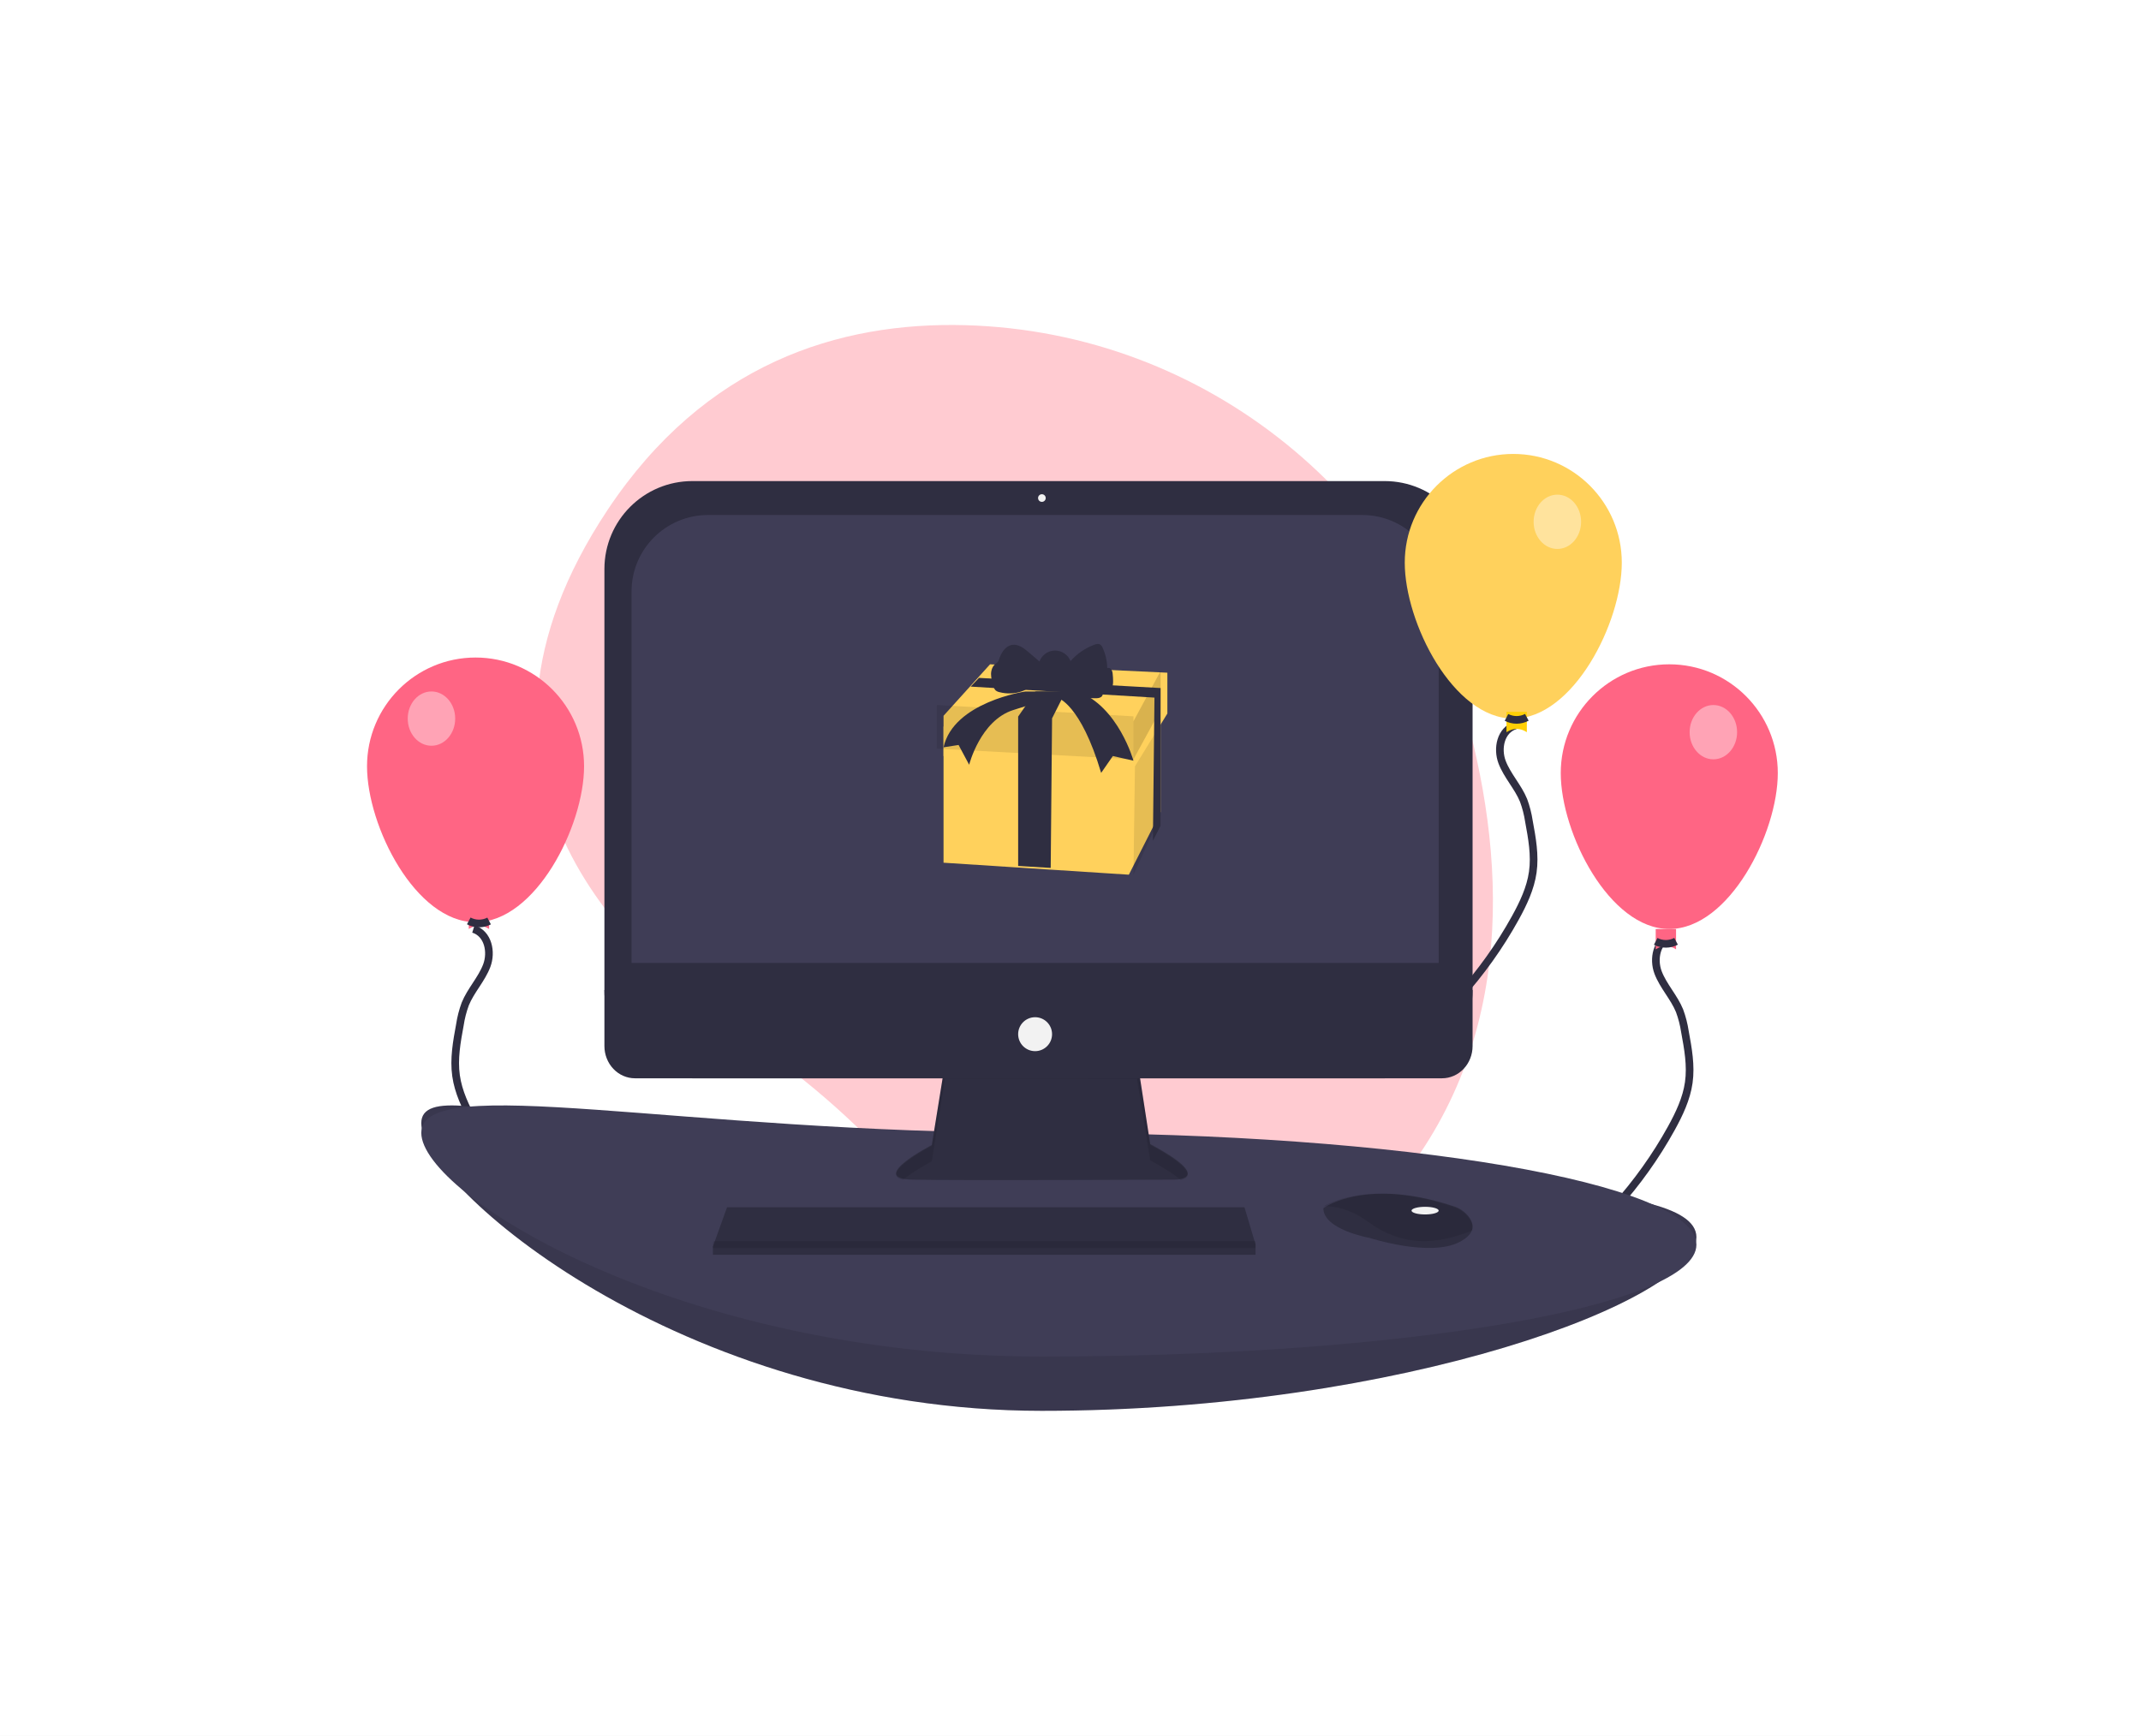
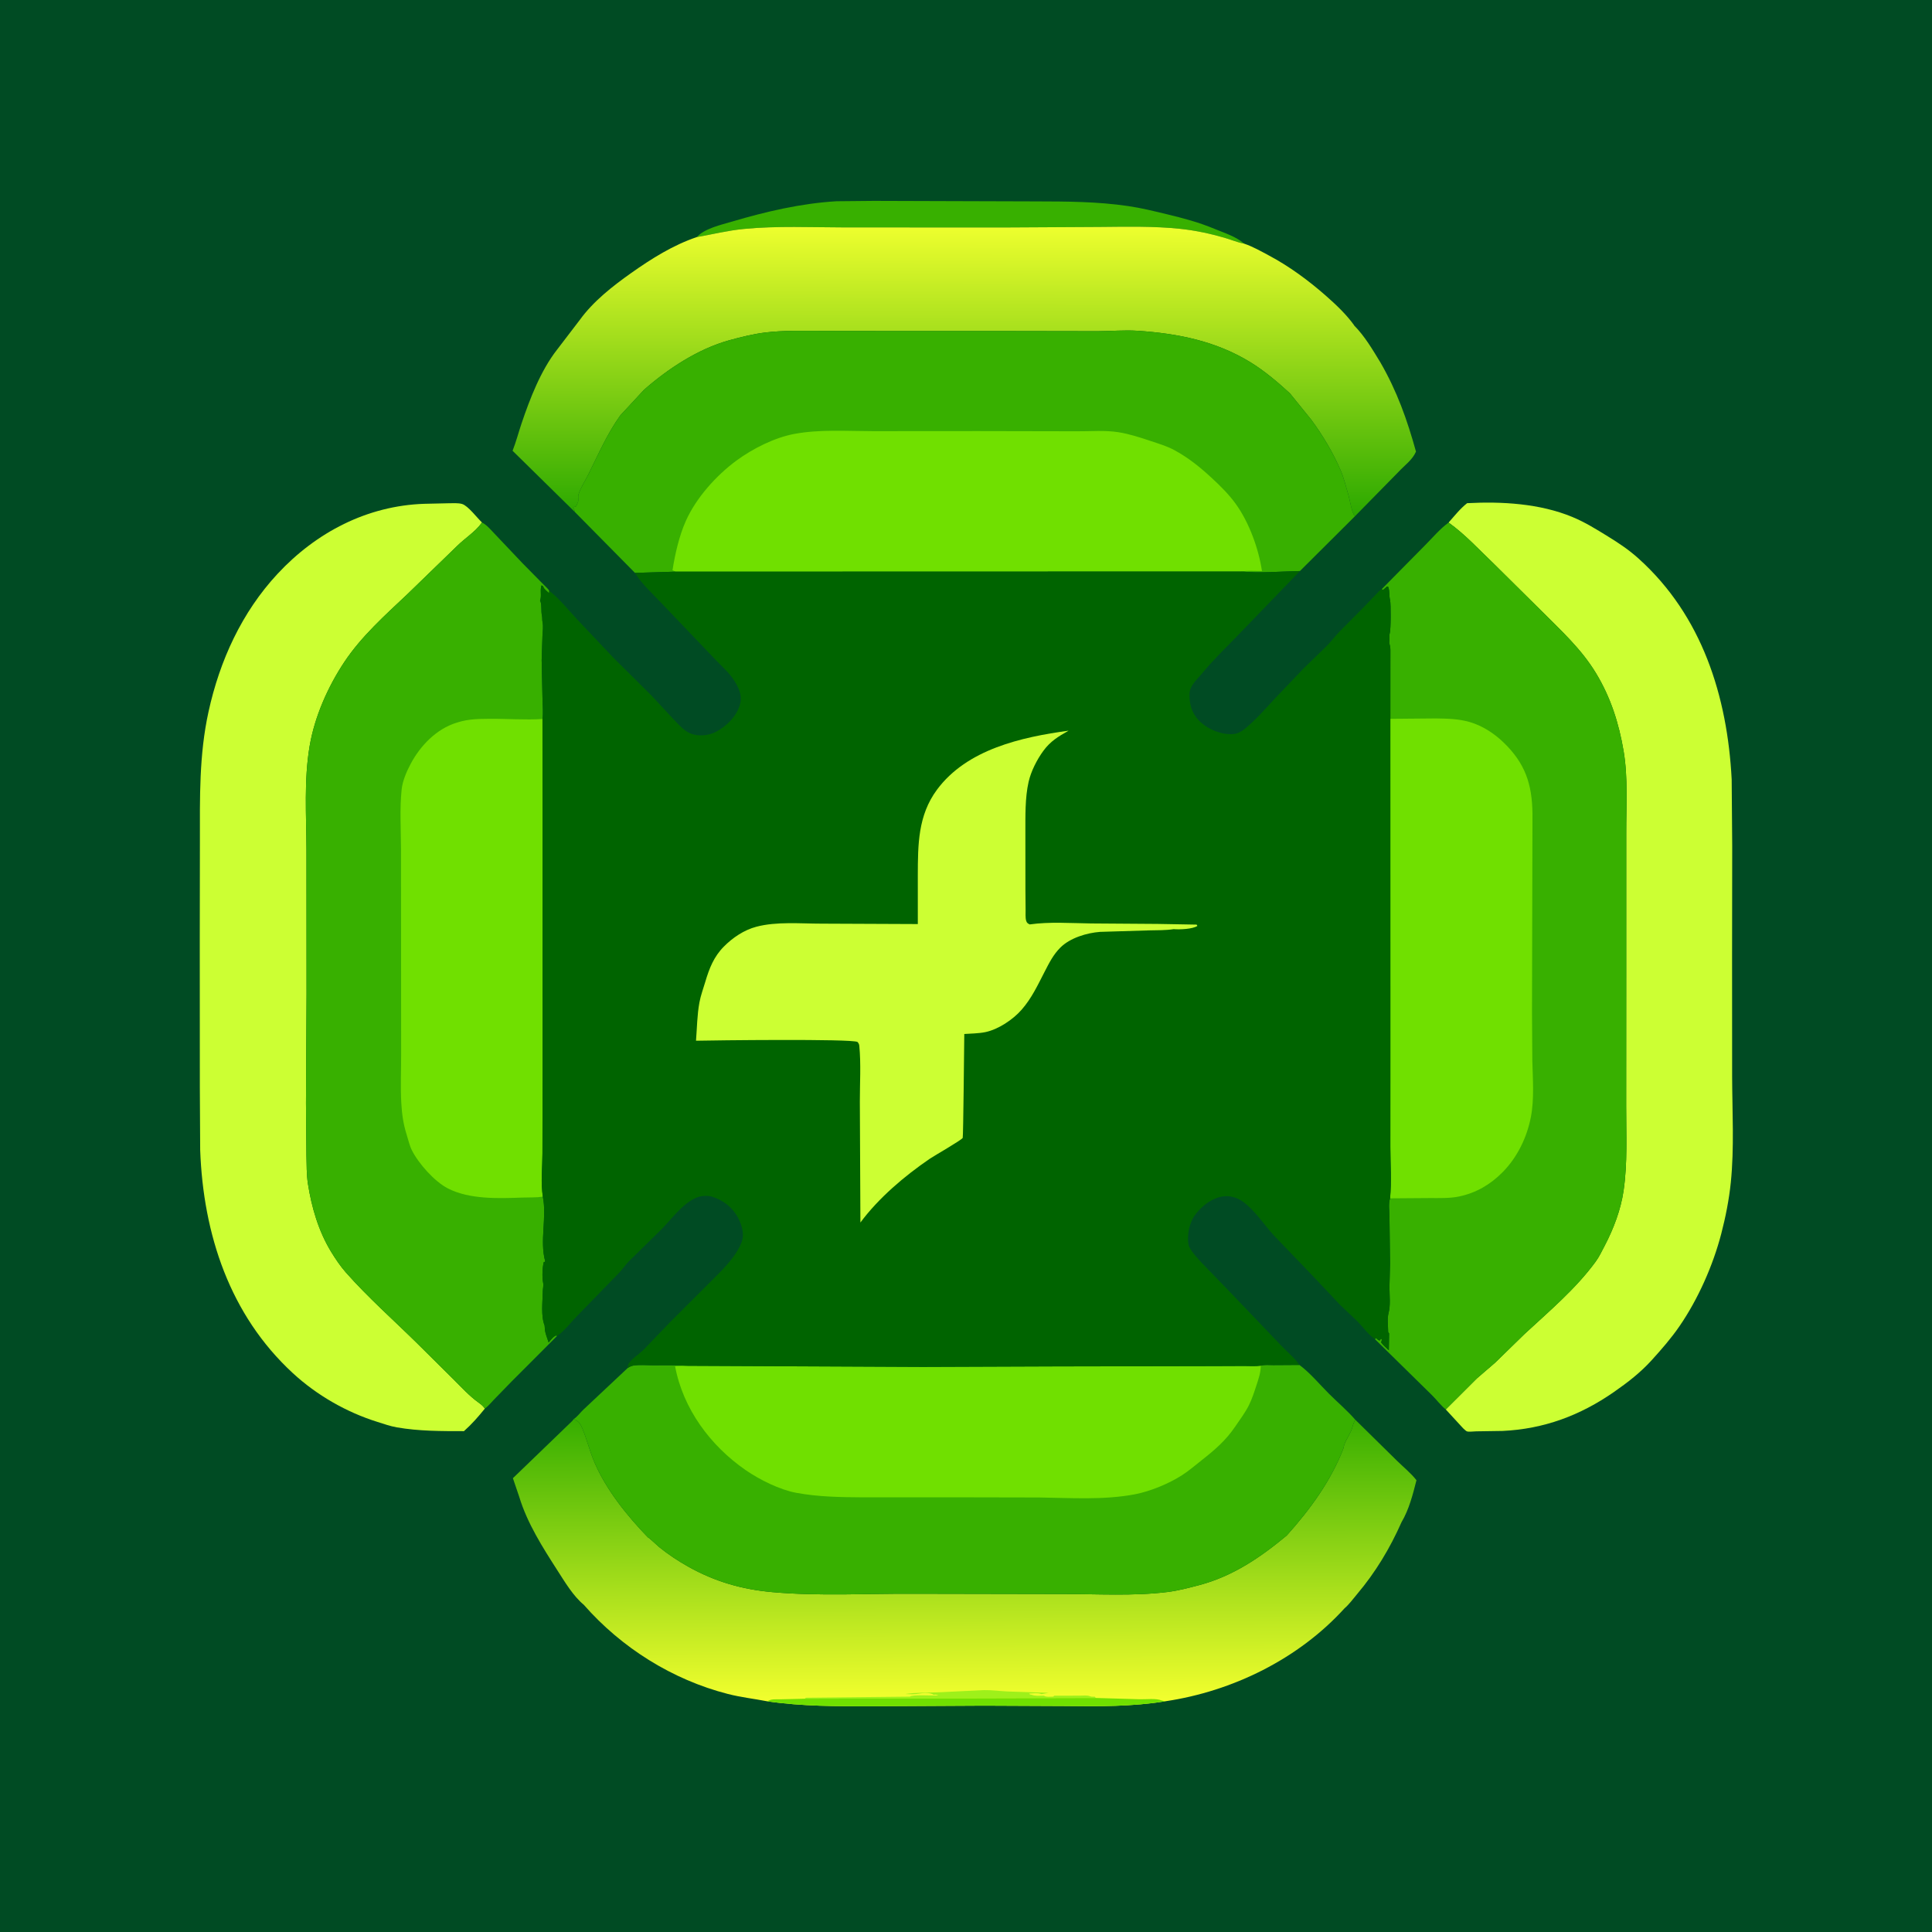
- <svg xmlns="http://www.w3.org/2000/svg" width="560px" height="454px" viewBox="0 0 560 454" version="1.1">
-   <g id="Agency-2" stroke="none" stroke-width="1" fill="none" fill-rule="evenodd">
-     <g id="Agency-1" transform="translate(-172, -1602)">
-       <g id="5" transform="translate(172, 1602)">
-         <rect id="Rectangle-Copy-16" fill="#FFFFFF" x="0" y="0" width="560" height="454" />
-         <g id="undraw_online_wishes_dlmr" transform="translate(96, 85)">
-           <path d="M288.465,106.003 C272.968,45.489 219.422,1.805 156.569,0.053 C123.341,-0.873 88.376,10.071 62.919,48.367 C17.412,116.826 65.716,164.134 99.392,186.613 C115.662,197.496 130.322,210.58 142.947,225.489 C165.694,252.295 209.455,285.606 261.572,233.413 C299.346,195.584 298.787,146.312 288.465,106.003 Z" id="Path" fill="#FFCBD1" fill-rule="nonzero" />
-           <path d="M369,117.194 C369,132.903 356.292,157.975 340.615,157.975 C324.939,157.975 312.231,132.903 312.231,117.194 C312.231,101.485 324.939,88.75 340.615,88.75 C356.292,88.75 369,101.485 369,117.194 Z" id="Path" fill="#FF6584" fill-rule="nonzero" />
-           <path d="M341.184,159.75 C337.28,160.971 336.345,165.805 337.688,169.351 C339.031,172.897 341.875,175.838 343.306,179.356 C343.96,181.129 344.428,182.955 344.707,184.808 C345.524,189.22 346.344,193.71 345.714,198.148 C345.117,202.358 343.238,206.326 341.143,210.121 C337.085,217.467 332.148,224.385 326.423,230.75" id="Path" stroke="#2F2E41" stroke-width="2" />
-           <path d="M342.389,163.3 C340.615,162.161 338.841,162.161 337.067,163.3 L337.067,157.975 L342.389,157.975 L342.389,163.3 Z" id="Path" fill="#FF6584" fill-rule="nonzero" />
-           <path d="M337.067,161.212 C338.742,162.084 340.722,162.076 342.389,161.19" id="Path" stroke="#2F2E41" stroke-width="2" />
-           <ellipse id="Oval" fill="#FFFFFF" fill-rule="nonzero" opacity="0.4" cx="352.147" cy="106.5" rx="6.209" ry="7.1" />
-           <path d="M0,115.419 C0,131.128 12.708,156.2 28.385,156.2 C44.061,156.2 56.769,131.128 56.769,115.419 C56.769,99.71 44.061,86.975 28.385,86.975 C12.708,86.975 0,99.71 0,115.419 Z" id="Path" fill="#FF6584" fill-rule="nonzero" />
-           <path d="M27.816,157.975 C31.72,159.196 32.655,164.03 31.312,167.576 C29.969,171.122 27.125,174.063 25.694,177.581 C25.04,179.354 24.572,181.18 24.293,183.033 C23.476,187.445 22.656,191.935 23.286,196.373 C23.883,200.583 25.762,204.551 27.857,208.346 C31.915,215.692 36.852,222.61 42.577,228.975" id="Path" stroke="#2F2E41" stroke-width="2" />
-           <path d="M26.611,157.975 C28.385,156.836 30.159,156.836 31.933,157.975 L31.933,152.65 L26.611,152.65 L26.611,157.975 Z" id="Path" fill="#FF6584" fill-rule="nonzero" />
-           <path d="M31.933,155.887 C30.258,156.759 28.278,156.751 26.611,155.865" id="Path" stroke="#2F2E41" stroke-width="2" />
-           <ellipse id="Oval" fill="#FFFFFF" fill-rule="nonzero" opacity="0.4" cx="16.853" cy="102.95" rx="6.209" ry="7.1" />
-           <path d="M347.712,238.575 C347.712,254.949 271.041,284 176.464,284 C81.886,284 14.192,225.128 14.192,208.754 C14.192,192.38 81.886,224.705 176.464,224.705 C271.041,224.705 347.712,222.201 347.712,238.575 Z" id="Path" fill="#3F3D56" fill-rule="nonzero" />
-           <path d="M347.712,238.575 C347.712,254.949 271.041,284 176.464,284 C81.886,284 14.192,225.128 14.192,208.754 C14.192,192.38 81.886,224.705 176.464,224.705 C271.041,224.705 347.712,222.201 347.712,238.575 Z" id="Path" fill="#000000" fill-rule="nonzero" opacity="0.1" />
-           <path d="M347.712,240.552 C347.712,256.705 271.041,269.8 176.464,269.8 C81.886,269.8 14.192,227.457 14.192,211.304 C14.192,195.151 81.886,211.304 176.464,211.304 C271.041,211.304 347.712,224.399 347.712,240.552 Z" id="Path" fill="#3F3D56" fill-rule="nonzero" />
-           <path d="M151.197,192.994 L147.727,214.476 C147.727,214.476 130.644,223.276 142.655,223.535 C154.667,223.794 211.253,223.535 211.253,223.535 C211.253,223.535 222.197,223.535 204.847,214.217 L201.377,191.7 L151.197,192.994 Z" id="Path" fill="#2F2E41" fill-rule="nonzero" />
-           <path d="M140.235,223.598 C142.963,221.223 147.723,218.747 147.723,218.747 L151.194,197.064 L201.377,197.11 L204.847,218.486 C208.893,220.679 211.399,222.36 212.866,223.65 C215.094,223.152 217.529,221.303 204.847,214.429 L201.377,191.7 L151.194,193.006 L147.723,214.69 C147.723,214.69 133.368,222.155 140.235,223.598 Z" id="Path" fill="#000000" fill-rule="nonzero" opacity="0.1" />
-           <rect id="Rectangle" fill="#2F2E41" fill-rule="nonzero" x="62.091" y="40.825" width="227.077" height="156.2" rx="23.01" />
-           <path d="M89.188,49.7 L260.298,49.7 C271.344,49.7 280.298,58.654 280.298,69.7 L280.298,166.85 L280.298,166.85 L69.188,166.85 L69.188,69.7 C69.188,58.654 78.142,49.7 89.188,49.7 Z" id="Rectangle" fill="#3F3D56" fill-rule="nonzero" />
-           <ellipse id="Oval" fill="#F2F2F2" fill-rule="nonzero" cx="176.517" cy="45.263" rx="1" ry="1" />
-           <path d="M289.168,173.95 L289.168,188.593 C289.168,190.83 288.327,192.974 286.83,194.556 C285.333,196.137 283.302,197.025 281.184,197.025 L70.075,197.025 C67.958,197.025 65.927,196.137 64.429,194.556 C62.932,192.974 62.091,190.83 62.091,188.593 L62.091,173.95 L289.168,173.95 Z" id="Path" fill="#2F2E41" fill-rule="nonzero" />
-           <polygon id="Path" fill="#2F2E41" fill-rule="nonzero" points="232.399 240.474 232.399 243.175 90.476 243.175 90.476 241.014 90.671 240.474 94.169 230.75 229.497 230.75" />
-           <path d="M289.095,236.427 C288.842,237.55 287.888,238.734 285.732,239.855 C277.994,243.874 262.261,238.783 262.261,238.783 C262.261,238.783 250.139,236.639 250.139,231.011 C250.48,230.769 250.835,230.55 251.202,230.355 C254.455,228.567 265.241,224.154 284.366,230.542 C285.775,231.001 287.033,231.858 288.001,233.017 C288.776,233.959 289.384,235.155 289.095,236.427 Z" id="Path" fill="#2F2E41" fill-rule="nonzero" />
-           <path d="M289.093,236.818 C279.357,240.748 270.679,241.041 261.774,234.525 C257.282,231.24 253.202,230.427 250.139,230.488 C253.484,228.625 264.571,224.025 284.232,230.683 C285.68,231.162 286.974,232.055 287.969,233.263 C288.765,234.246 289.39,235.492 289.093,236.818 Z" id="Path" fill="#000000" fill-rule="nonzero" opacity="0.1" />
-           <ellipse id="Oval" fill="#F2F2F2" fill-rule="nonzero" cx="276.75" cy="231.637" rx="3.548" ry="1" />
-           <ellipse id="Oval" fill="#F2F2F2" fill-rule="nonzero" cx="174.743" cy="185.488" rx="4.435" ry="4.438" />
-           <polygon id="Path" fill="#000000" fill-rule="nonzero" opacity="0.1" points="232.399 239.625 232.399 241.4 90.476 241.4 90.476 239.98 90.671 239.625" />
-           <path d="M300.381,104.725 C296.477,105.946 295.542,110.78 296.885,114.326 C298.228,117.872 301.072,120.813 302.504,124.331 C303.157,126.104 303.625,127.93 303.904,129.783 C304.721,134.195 305.541,138.685 304.911,143.123 C304.314,147.333 302.435,151.301 300.34,155.096 C296.282,162.442 291.345,169.36 285.62,175.725" id="Path" stroke="#2F2E41" stroke-width="2" />
-           <path d="M328.197,62.169 C328.197,77.878 315.489,102.95 299.812,102.95 C284.136,102.95 271.428,77.878 271.428,62.169 C271.428,46.46 284.136,33.725 299.812,33.725 C315.489,33.725 328.197,46.46 328.197,62.169 L328.197,62.169 Z" id="Path" fill="#FFD15C" fill-rule="nonzero" />
-           <path d="M303.361,106.5 C301.587,105.361 299.812,105.361 298.038,106.5 L298.038,101.175 L303.361,101.175 L303.361,106.5 Z" id="Path" fill="#FFCF06" fill-rule="nonzero" />
-           <path d="M298.038,102.637 C299.713,103.509 301.693,103.501 303.361,102.615" id="Path" stroke="#2F2E41" stroke-width="2" />
-           <ellipse id="Oval" fill="#FFFFFF" fill-rule="nonzero" opacity="0.4" cx="311.344" cy="51.475" rx="6.209" ry="7.1" />
-           <polygon id="Path" fill="#FFD15C" fill-rule="nonzero" points="207.562 97.625 207.562 127.395 199.52 143.272 199.52 143.274 199.265 143.775 177.974 142.399 169.789 141.869 150.793 140.641 150.793 105.032 169.789 105.556 178.284 105.791 199.775 106.385" />
-           <polygon id="Path" fill="#000000" fill-rule="nonzero" opacity="0.1" points="207.562 101.175 207.562 128.364 205.829 132.129 205.829 132.13 204.051 135.989 204.051 135.99 200.466 143.775 200.867 114.881 200.948 109.052 204.357 104.993 204.357 104.992 205.843 103.223" />
-           <polygon id="Path" fill="#FFD15C" fill-rule="nonzero" points="209.337 90.945 209.337 101.624 208.263 103.372 206.345 106.495 204.646 109.262 200.891 115.375 200.801 115.37 150.793 112.742 150.793 102.209 150.919 102.07 156.89 95.465 159.051 93.074 162.96 88.75" />
-           <polygon id="Path" fill="#000000" fill-rule="nonzero" opacity="0.1" points="200.466 102.359 200.466 113.6 149.019 110.79 149.019 99.548 149.149 99.4" />
-           <polygon id="Path" fill="#000000" fill-rule="nonzero" opacity="0.15" points="207.562 90.525 207.562 100.612 200.466 113.6 200.466 103.651" />
-           <polygon id="Path" fill="#2F2E41" fill-rule="nonzero" points="207.562 94.957 207.558 101.806 207.557 105.11 207.542 131.001 207.542 131.003 205.553 134.9 205.85 107.75 205.895 103.595 205.895 103.593 205.963 97.459 157.889 94.581 160.06 92.3" />
-           <polygon id="Path" fill="#2F2E41" fill-rule="nonzero" points="182.726 95.85 179.177 102.885 179.146 106.471 178.823 142 170.308 141.486 170.308 102.417 174.851 95.85" />
-           <path d="M171.249,95.828 C169.367,96.46 167.344,96.531 165.423,96.035 C165.049,95.961 164.699,95.797 164.402,95.557 C164.082,95.201 163.864,94.764 163.77,94.294 C163.43,93.321 163.242,92.301 163.212,91.27 C163.235,90.241 163.625,89.167 164.458,88.571 C164.627,88.468 164.786,88.348 164.931,88.213 C165.105,87.992 165.23,87.736 165.297,87.462 C165.867,85.749 166.971,83.939 168.742,83.665 C170.375,83.412 171.862,84.563 173.121,85.644 L175.884,88.015 C176.511,86.314 178.111,85.176 179.91,85.152 C181.71,85.127 183.339,86.22 184.012,87.903 C185.686,86.001 187.796,84.541 190.158,83.65 C190.682,83.453 191.297,83.293 191.774,83.586 C192.068,83.805 192.292,84.108 192.417,84.455 C193.169,86.116 193.576,87.914 193.614,89.739 C194.012,89.602 194.451,89.755 194.679,90.11 C194.893,90.461 195.015,90.862 195.034,91.274 C195.108,91.911 195.144,92.552 195.144,93.193 C195.144,93.87 195.082,94.6 194.645,95.113 C194.08,95.776 193.105,95.846 192.239,95.866 C192.656,96.24 192.453,96.992 191.991,97.308 C191.53,97.624 190.934,97.629 190.376,97.624 C188.226,97.603 185.94,97.541 184.152,96.338 C183.446,95.862 182.855,95.23 182.147,94.757 C180.412,93.599 178.234,93.544 176.225,93.639 C174.413,93.726 172.974,95.245 171.249,95.828 Z" id="Path" fill="#2F2E41" fill-rule="nonzero" />
-           <path d="M172.207,95.85 C172.207,95.85 153.415,98.589 150.793,110.456 L154.726,109.847 L157.494,115.02 C157.494,115.02 160.407,103.457 169.002,100.719 C177.596,97.98 180.655,97.524 180.655,97.524 C180.655,97.524 186.628,99.045 192.018,117.15 L195.077,112.738 L200.466,113.955 C200.466,113.955 196.533,99.806 185.899,95.85 L172.207,95.85 Z" id="Path" fill="#2F2E41" fill-rule="nonzero" />
-         </g>
-       </g>
-     </g>
-   </g>
+ <svg xmlns="http://www.w3.org/2000/svg" width="512" height="512">
+   <path fill="#004B23" transform="scale(0.5 0.5)" d="M-0 -0L1024 0L1024 1024L-0 1024L0 -0Z" />
+   <path fill="#38B000" transform="scale(0.5 0.5)" d="M369.354 125.652C373.367 121.106 382.266 119.14 387.959 117.456C405.891 112.151 424.647 107.763 443.378 106.662L463.234 106.471L503 106.597L548.958 106.737C565.455 106.776 581.627 106.817 597.998 109.225C604.954 110.248 611.673 111.909 618.496 113.559C627.442 115.722 635.143 117.747 643.698 121.288C649.029 123.495 655.074 125.362 659.506 129.162C655.876 128.507 652.597 127.048 649.071 126.034C641.301 123.802 633.61 122.14 625.559 121.29C611.585 119.814 597.076 120.162 583.027 120.28L533.563 120.556L447.886 120.538C430.176 120.515 411.91 119.646 394.269 121.351C385.781 122.171 377.718 124.187 369.354 125.652Z" />
+   <defs>
+     <linearGradient id="gradient_0" gradientUnits="userSpaceOnUse" x1="510.957" y1="272.238" x2="511.151" y2="119.888">
+       <stop offset="0" stop-color="#2CA900" />
+       <stop offset="1" stop-color="#EEFF2E" />
+     </linearGradient>
+   </defs>
+   <path fill="url(#gradient_0)" transform="scale(0.5 0.5)" d="M369.354 125.652C377.718 124.187 385.781 122.171 394.269 121.351C411.91 119.646 430.176 120.515 447.886 120.538L533.563 120.556L583.027 120.28C597.076 120.162 611.585 119.814 625.559 121.29C633.61 122.14 641.301 123.802 649.071 126.034C652.597 127.048 655.876 128.507 659.506 129.162C664.275 130.819 668.069 133.027 672.471 135.367C683.364 141.155 693.511 148.636 702.78 156.779C708.033 161.393 713.556 166.617 717.654 172.312L717.656 172.426C723.372 178.211 727.487 185.29 731.694 192.187C740.489 207.448 745.823 222.47 750.503 239.356C748.636 243.753 744.585 246.511 741.412 249.938L718.155 273.619C716.422 271.89 715.553 265.316 714.78 262.708C713.461 258.261 712.37 253.513 710.545 249.25C706.557 239.939 701.099 230.771 695.126 222.636L683.716 208.506C677.24 202.546 670.098 196.482 662.561 191.882C644.224 180.689 624.069 176.711 602.965 175.325C595.962 174.864 588.786 175.533 581.752 175.558L537.709 175.485L469.984 175.476L435.6 175.385C425.6 175.388 415.337 175.044 405.398 176.26C399.382 176.996 392.346 178.731 386.453 180.368C369.916 184.962 354.108 195.407 341.341 206.59L328.749 220.202C321.775 229.989 317.241 240.555 311.94 251.252C310.262 254.639 307.753 258.427 306.64 262C306.262 263.216 306.629 264.331 306.48 265.5C306.396 266.157 306.204 266.425 305.961 266.998L305.643 267.783L305.389 268.382L303.748 268.875L304.119 269.64C304.639 270.742 304.46 270.292 304.787 271.474L271.673 238.919C273.552 234.167 274.793 229.283 276.425 224.453C280.864 211.309 286.615 196.404 295.192 185.408L307.314 169.553C314.487 159.643 324.653 151.707 334.547 144.701C345.231 137.136 356.861 129.84 369.354 125.652Z" />
+   <defs>
+     <linearGradient id="gradient_1" gradientUnits="userSpaceOnUse" x1="510.9" y1="751.858" x2="511.363" y2="901.336">
+       <stop offset="0" stop-color="#36AE00" />
+       <stop offset="1" stop-color="#F2FF2E" />
+     </linearGradient>
+   </defs>
+   <path fill="url(#gradient_1)" transform="scale(0.5 0.5)" d="M304.112 752.1C306.692 753.21 307.656 754.651 308.699 757.176C311.13 763.055 312.587 769.296 315.11 775.166C321.391 789.779 332.495 803.57 343.48 814.91C343.984 814.956 348.355 819.149 349.25 819.883C353.998 823.778 359.424 827.352 364.78 830.356C378.982 838.32 393.3 842.424 409.401 843.864C434.574 846.116 460.139 844.529 485.38 844.724L563.25 844.874C581.579 844.807 600.699 846.057 618.88 843.784C624.458 843.087 630.305 841.558 635.746 840.108C653.538 835.365 668.059 825.432 681.998 813.849C694.355 800.088 705.407 784.932 712.101 767.558C712.56 763.785 715.877 760.14 716.802 756.385C717.148 754.984 717.685 753.723 718.253 752.4L740.441 774.239C743.861 777.587 747.815 780.777 750.754 784.545C748.857 792.076 746.812 800.067 742.828 806.805C736.723 820.611 729.033 833.396 719.263 844.95C717.176 847.419 715.072 850.355 712.616 852.45C688.27 879.263 653.278 896.435 617.706 901.7C600.188 904.573 582.001 904.456 564.321 904.22L521.521 904.029L462.25 904.345C443.476 904.359 425.315 904.438 406.662 901.724C399.726 900.383 392.683 899.602 385.829 897.847C356.379 890.304 329.364 873.347 309.394 850.542C303.895 846.02 299.398 838.508 295.554 832.518C287.675 820.243 279.464 807.414 275.205 793.347L271.85 783.469L303.339 753.098L304.112 752.1Z" />
+   <path fill="#9EF01A" transform="scale(0.5 0.5)" d="M426.645 900.362L427.072 899.83L482.25 899.255C483.462 898.043 494.648 898.806 497.252 898.625C496.218 898.108 496.049 898.146 494.886 898.269C492.959 897.018 489.412 897.217 487.19 897.653C484.73 898.136 482.338 897.97 479.851 897.858C485.917 896.945 491.914 897.213 498 896.931L521.5 895.798C525.654 895.709 530.028 896.354 534.203 896.522L555.75 897.23L551.991 897.932C550.203 897.073 547.428 897.536 545.459 897.606L545.837 898.078L546.75 898.255C548.746 899.062 551.027 898.753 553.25 898.755C554.506 899.584 556.714 899.253 558.25 899.255L558.75 898.755L572.311 898.722C573.922 898.723 576.21 898.422 577.666 899.002C578.342 899.27 578.591 899.299 579.316 899.289L580.231 899.266L580.792 899.959L426.645 900.362Z" />
+   <path fill="#70E000" transform="scale(0.5 0.5)" d="M426.645 900.362L580.792 899.959L604.266 900.638C607.719 900.722 612.648 900.036 615.753 901.293L617.706 901.7C600.188 904.573 582.001 904.456 564.321 904.22L521.521 904.029L462.25 904.345C443.476 904.359 425.315 904.438 406.662 901.724C408.909 900.331 411.112 900.718 413.723 900.66L426.645 900.362Z" />
+   <path fill="#CF3" transform="scale(0.5 0.5)" d="M767.774 276.968C770.879 273.482 773.923 269.566 777.612 266.692C795.957 265.72 816.072 266.86 833.252 273.955C840.048 276.762 845.903 280.416 852.127 284.25C858.112 287.938 863.253 291.342 868.509 296.076C902.156 326.379 915.542 369.04 917.825 413.089L918.108 448.293L918.037 507.125L918.067 570.934C918.131 589.367 919.233 608.299 917.369 626.671C916.45 635.735 914.6 645.079 912.306 653.893C907.931 670.706 900.027 688.565 890.162 702.912C885.771 709.299 880.759 715.039 875.568 720.776C869.479 727.505 862.783 732.675 855.349 737.836C837.475 750.247 818.332 757.385 796.45 758.427L782.354 758.638C781.038 758.651 778.715 759.002 777.568 758.68C777.029 758.529 775.914 757.42 775.476 757.016L766.289 747.034L782.779 730.585L792.456 722.25L807.99 707.096C821.11 694.939 835.056 683.246 845.713 668.724C847.617 666.13 849.077 662.988 850.572 660.14C855.216 651.29 859.048 641.174 860.51 631.243C862.711 616.292 861.869 601.296 861.904 586.248L861.938 515.095L861.943 441.436C861.906 427.148 862.939 412.261 860.558 398.141C858.054 383.289 853.701 369.66 845.872 356.734C838.117 343.931 827.39 334.22 816.935 323.729L791.75 298.789C783.988 291.414 776.516 283.183 767.774 276.968Z" />
+   <path fill="#CF3" transform="scale(0.5 0.5)" d="M256.977 746.592C253.484 750.918 250.065 754.835 245.895 758.541C234.037 758.543 222.033 758.572 210.312 756.527C206.774 755.91 203.45 754.702 200.033 753.637C183.668 748.538 167.891 739.478 155.25 727.83C121.778 696.988 107.717 654.188 106.101 609.5L105.919 576.411L105.881 498.308L105.954 445.907C105.952 422.612 105.496 400.194 110.516 377.25C116.436 350.19 128.135 324.538 147.118 304.136C167.594 282.131 194.62 268.02 224.93 267.026L237.757 266.736C239.855 266.715 242.934 266.519 244.932 267.124C248.103 268.085 252.842 274.463 255.446 276.903L255.193 277.277C251.945 281.837 246.341 285.333 242.306 289.341L216.09 314.765C204.165 326.027 191.535 337.241 182.413 351C173.719 364.114 166.736 379.928 164.103 395.495C161.058 413.494 162.366 432.099 162.43 450.271L162.476 526.953L162.182 584.641L162.411 612.546C162.551 617.467 162.449 622.57 163.208 627.433C165.158 639.912 168.803 652.449 175.417 663.347C177.689 667.092 180.421 671.153 183.32 674.431C195.046 687.694 208.441 699.53 221.05 711.934L240.412 731.137C244.652 735.346 248.788 739.929 253.656 743.411C254.962 744.345 256.085 745.247 256.977 746.592Z" />
+   <path fill="#38B000" transform="scale(0.5 0.5)" d="M688.731 723.449C694.511 727.778 699.318 733.658 704.424 738.75C708.958 743.271 714.05 747.594 718.253 752.4C717.685 753.723 717.148 754.984 716.802 756.385C715.877 760.14 712.56 763.785 712.101 767.558C705.407 784.932 694.355 800.088 681.998 813.849C668.059 825.432 653.538 835.365 635.746 840.108C630.305 841.558 624.458 843.087 618.88 843.784C600.699 846.057 581.579 844.807 563.25 844.874L485.38 844.724C460.139 844.529 434.574 846.116 409.401 843.864C393.3 842.424 378.982 838.32 364.78 830.356C359.424 827.352 353.998 823.778 349.25 819.883C348.355 819.149 343.984 814.956 343.48 814.91C332.495 803.57 321.391 789.779 315.11 775.166C312.587 769.296 311.13 763.055 308.699 757.176C307.656 754.651 306.692 753.21 304.112 752.1C305.841 751.066 307.736 748.512 309.263 747.08L332.703 725.069C333.63 724.473 334.587 723.972 335.689 723.785C338.818 723.252 342.691 723.622 345.906 723.621C352.171 723.62 358.467 723.468 364.717 723.918L489.03 724.496L560.666 724.23L643.215 724.069L659.436 724.004C662.306 724.005 665.425 724.247 668.254 723.841C670.125 723.229 672.914 723.551 674.906 723.536L688.731 723.449Z" />
+   <path fill="#70E000" transform="scale(0.5 0.5)" d="M364.717 723.918L489.03 724.496L560.666 724.23L643.215 724.069L659.436 724.004C662.306 724.005 665.425 724.247 668.254 723.841C668.19 727.539 667.151 730.541 666.012 734.013C664.806 737.687 663.626 741.481 661.878 744.939C659.933 748.784 657.1 752.544 654.677 756.12C649.615 763.589 643.753 768.575 636.778 774.052C633.415 776.693 630.156 779.539 626.552 781.854C619.517 786.374 609.727 790.439 601.498 792.009C585.04 795.148 567.445 793.914 550.773 793.698L504.008 793.602L457.979 793.627C445.688 793.532 434.159 793.458 421.997 791.218C413.321 789.621 402.6 784.285 395.281 779.237C376.541 766.313 361.974 746.642 357.81 724.119L364.717 723.918Z" />
+   <path fill="#38B000" transform="scale(0.5 0.5)" d="M341.341 206.59C354.108 195.407 369.916 184.962 386.453 180.368C392.346 178.731 399.382 176.996 405.398 176.26C415.337 175.044 425.6 175.388 435.6 175.385L469.984 175.476L537.709 175.485L581.752 175.558C588.786 175.533 595.962 174.864 602.965 175.325C624.069 176.711 644.224 180.689 662.561 191.882C670.098 196.482 677.24 202.546 683.716 208.506L695.126 222.636C701.099 230.771 706.557 239.939 710.545 249.25C712.37 253.513 713.461 258.261 714.78 262.708C715.553 265.316 716.422 271.89 718.155 273.619L688.998 302.655C678.84 302.855 667.847 303.866 657.776 302.901L358.184 302.976L336.559 303.641L304.787 271.474C304.46 270.292 304.639 270.742 304.119 269.64L303.748 268.875L305.389 268.382L305.643 267.783L305.961 266.998C306.204 266.425 306.396 266.157 306.48 265.5C306.629 264.331 306.262 263.216 306.64 262C307.753 258.427 310.262 254.639 311.94 251.252C317.241 240.555 321.775 229.989 328.749 220.202L341.341 206.59Z" />
+   <path fill="#70E000" transform="scale(0.5 0.5)" d="M358.184 302.976L356.444 302.25C357.732 293.828 359.981 284.068 363.439 276.264C368.892 263.955 379.568 252.045 390.337 244.115C398.91 237.802 410.453 231.958 421 229.985C434.416 227.475 449.069 228.502 462.7 228.525L518.472 228.486L570.484 228.589C577.827 228.665 585.555 227.928 592.814 229.087C598.704 230.027 604.463 231.913 610.101 233.815C614.142 235.178 618.276 236.37 622.054 238.378C629.743 242.465 636.173 247.694 642.516 253.587C646.969 257.725 651.261 261.976 654.853 266.907C661.992 276.707 667.099 290.746 668.86 302.637C665.259 302.647 661.321 302.347 657.776 302.901L358.184 302.976Z" />
+   <path fill="#38B000" transform="scale(0.5 0.5)" d="M255.446 276.903C258.182 278.316 260.483 281.208 262.633 283.42L276.964 298.536L287.97 309.704C288.79 310.583 290.606 312.104 291.1 313.127L291.077 314.421C289.997 313.44 288.195 312.182 287.875 310.748L287.024 310.246C286.086 312.787 287.23 315.744 286.248 318.375L286.493 318.881C287.252 321.014 286.696 323.88 287.238 326.254C287.5 327.399 287.306 328.633 287.571 329.839C288.042 331.985 287.63 334.648 287.527 336.844L287.098 349.893L287.552 370.997C287.627 374.106 287.999 378.059 287.521 381.092L287.59 566.952L287.501 611.322C287.461 618.529 286.538 627.192 287.719 634.257C289.934 645.213 285.962 657.762 288.971 668.5L288.625 668.875L288.241 668.853C287.461 671.665 287.263 677.065 287.882 679.943C288.169 681.278 287.724 682.95 287.699 684.351C287.602 689.854 286.627 697.523 288.646 702.517L288.789 704.303C288.903 706.606 290.09 709.288 290.789 711.516C291.868 710.291 293.314 708.233 294.878 707.788L295.199 708.151L271.194 732.182L261.782 741.863C260.28 743.412 258.731 745.355 256.977 746.592C256.085 745.247 254.962 744.345 253.656 743.411C248.788 739.929 244.652 735.346 240.412 731.137L221.05 711.934C208.441 699.53 195.046 687.694 183.32 674.431C180.421 671.153 177.689 667.092 175.417 663.347C168.803 652.449 165.158 639.912 163.208 627.433C162.449 622.57 162.551 617.467 162.411 612.546L162.182 584.641L162.476 526.953L162.43 450.271C162.366 432.099 161.058 413.494 164.103 395.495C166.736 379.928 173.719 364.114 182.413 351C191.535 337.241 204.165 326.027 216.09 314.765L242.306 289.341C246.341 285.333 251.945 281.837 255.193 277.277L255.446 276.903Z" />
+   <path fill="#70E000" transform="scale(0.5 0.5)" d="M287.719 634.257C284.184 634.792 280.331 634.612 276.75 634.742C264.175 635.201 248.864 635.774 237.366 629.875C230.325 626.263 221.81 616.681 218.286 609.616C217.025 607.088 216.364 604.015 215.513 601.314C213.767 595.769 213.044 590.63 212.712 584.872C212.208 576.127 212.642 567.137 212.614 558.357L212.575 497.88L212.54 449.779C212.497 439.496 211.818 428.789 212.863 418.562C213.333 413.971 215.428 409.089 217.577 405.017C222.707 395.294 231.277 386.329 242.069 383.025L242.833 382.797C248.339 381.086 253.58 381.031 259.295 380.98C268.606 380.897 278.296 381.678 287.521 381.092L287.59 566.952L287.501 611.322C287.461 618.529 286.538 627.192 287.719 634.257Z" />
+   <path fill="#38B000" transform="scale(0.5 0.5)" d="M732.282 312.324L755.018 289.3C759.12 285.208 763.111 280.39 767.774 276.968C776.516 283.183 783.988 291.414 791.75 298.789L816.935 323.729C827.39 334.22 838.117 343.931 845.872 356.734C853.701 369.66 858.054 383.289 860.558 398.141C862.939 412.261 861.906 427.148 861.943 441.436L861.938 515.095L861.904 586.248C861.869 601.296 862.711 616.292 860.51 631.243C859.048 641.174 855.216 651.29 850.572 660.14C849.077 662.988 847.617 666.13 845.713 668.724C835.056 683.246 821.11 694.939 807.99 707.096L792.456 722.25L782.779 730.585L766.289 747.034C763.577 744.894 761.321 741.739 758.798 739.298L728.694 709.724L729.355 709.208C729.993 709.758 730.412 710.352 731.255 710.5L732.003 709.503L732.421 710.029L732.047 711.547C733.17 713.078 734.723 714.349 736.106 715.645L736.255 706.75L735.755 706C735.732 703.03 735.189 698.803 735.944 696C737.073 691.8 736.445 686.606 736.431 682.245L736.749 669.635L736.439 644.88C736.416 642.066 735.796 637.778 736.759 635.15C737.674 626.418 736.956 616.845 736.932 608.029L736.946 557.91L736.922 380.997L736.935 344.394C736.898 343.646 736.895 342.964 736.69 342.237C736.418 341.271 736.269 340.809 736.393 339.781C736.547 338.498 736.185 336.907 736.575 335.753C737.199 333.907 737.258 320.063 736.755 318C736.16 315.564 736.663 313.358 735.755 311L735.183 310.843L733.125 312.649L732.282 312.324Z" />
+   <path fill="#70E000" transform="scale(0.5 0.5)" d="M736.922 380.997L761.074 380.786C767.1 380.883 773.07 380.986 778.916 382.672C785.619 384.606 791.898 388.676 796.884 393.485C808.33 404.524 812.016 415.432 812.243 431.107L811.998 536.658L812.168 562.139C812.39 571.82 813.251 582.451 811.408 591.983C809.301 602.882 804.225 613.413 796.349 621.345C789.846 627.893 782.342 632.286 773.275 634.175C768.413 635.188 762.909 634.997 757.948 634.995L736.759 635.15C737.674 626.418 736.956 616.845 736.932 608.029L736.946 557.91L736.922 380.997Z" />
+   <path fill="#006400" transform="scale(0.5 0.5)" d="M657.776 302.901C667.847 303.866 678.84 302.855 688.998 302.655L654.504 338.389C648.538 344.502 642.72 350.137 637.259 356.768C635.539 358.857 633.432 360.842 631.992 363.133C630.606 365.342 630.366 367.054 630.475 369.625C630.696 374.816 632.495 379.215 636.342 382.75C640.795 386.84 647.763 389.573 653.808 389.06C656.03 388.872 658.052 387.694 659.755 386.302C665.774 381.382 670.866 375.438 676.147 369.769L691.136 354.076L702.904 342.65C705.324 340.248 707.396 337.459 709.75 334.979L722.448 322.168L729.779 314.528C730.271 314.023 731.599 312.509 732.282 312.324L733.125 312.649L735.183 310.843L735.755 311C736.663 313.358 736.16 315.564 736.755 318C737.258 320.063 737.199 333.907 736.575 335.753C736.185 336.907 736.547 338.498 736.393 339.781C736.269 340.809 736.418 341.271 736.69 342.237C736.895 342.964 736.898 343.646 736.935 344.394L736.922 380.997L736.946 557.91L736.932 608.029C736.956 616.845 737.674 626.418 736.759 635.15C735.796 637.778 736.416 642.066 736.439 644.88L736.749 669.635L736.431 682.245C736.445 686.606 737.073 691.8 735.944 696C735.189 698.803 735.732 703.03 735.755 706L736.255 706.75L736.106 715.645C734.723 714.349 733.17 713.078 732.047 711.547L732.421 710.029L732.003 709.503L731.255 710.5C730.412 710.352 729.993 709.758 729.355 709.208L728.694 709.724L728.057 709.267C724.825 706.882 722.337 703.286 719.559 700.438L710.239 691.584L695.548 676.012L674.912 654.518C669.812 648.904 664.908 641.309 658.778 636.915C655.801 634.781 652.007 633.603 648.343 634.099C642.2 634.931 636.412 639.574 632.963 644.571C631.953 646.035 631.37 647.573 630.826 649.25L630.587 649.95C629.716 652.721 629.119 658.638 630.468 661.141C632.144 664.25 634.723 666.826 637.065 669.444L652.25 685.145L679.043 713.174C682.101 716.391 686.296 719.832 688.731 723.449L674.906 723.536C672.914 723.551 670.125 723.229 668.254 723.841C665.425 724.247 662.306 724.005 659.436 724.004L643.215 724.069L560.666 724.23L489.03 724.496L364.717 723.918C358.467 723.468 352.171 723.62 345.906 723.621C342.691 723.622 338.818 723.252 335.689 723.785C334.587 723.972 333.63 724.473 332.703 725.069C332.804 724.521 332.866 723.274 333.116 722.835C334.503 720.396 339.128 717.438 341.244 715.233L355.204 700.718L375.278 680.659C381.592 674.269 389.748 666.969 393.038 658.446C394.468 654.741 393.561 650.828 392.087 647.326C389.7 641.658 385.104 637.197 379.311 634.961L378.75 634.755C377.919 634.435 377.143 634.119 376.25 633.999C372.131 633.447 369.147 634.351 365.685 636.638C359.984 640.402 355.493 646.539 350.75 651.419L333.174 668.673C331.519 670.443 330.122 672.45 328.495 674.25L305.43 697.972C302.457 701.027 299.289 705.229 295.85 707.698L295.199 708.151L294.878 707.788C293.314 708.233 291.868 710.291 290.789 711.516C290.09 709.288 288.903 706.606 288.789 704.303L288.646 702.517C286.627 697.523 287.602 689.854 287.699 684.351C287.724 682.95 288.169 681.278 287.882 679.943C287.263 677.065 287.461 671.665 288.241 668.853L288.625 668.875L288.971 668.5C285.962 657.762 289.934 645.213 287.719 634.257C286.538 627.192 287.461 618.529 287.501 611.322L287.59 566.952L287.521 381.092C287.999 378.059 287.627 374.106 287.552 370.997L287.098 349.893L287.527 336.844C287.63 334.648 288.042 331.985 287.571 329.839C287.306 328.633 287.5 327.399 287.238 326.254C286.696 323.88 287.252 321.014 286.493 318.881L286.248 318.375C287.23 315.744 286.086 312.787 287.024 310.246L287.875 310.748C288.195 312.182 289.997 313.44 291.077 314.421L291.1 313.127C296.455 317.236 301.141 323.186 305.75 328.131L325.112 348.615L345.25 368.604L358.122 382.431C360.569 384.887 363 387.655 366.326 388.895C370.345 390.394 375.755 389.86 379.507 387.864C385.24 384.814 390.762 379.348 392.32 372.914C393.418 368.374 391.486 364.427 389.104 360.683C386.339 356.336 382.441 353.101 378.955 349.382L350.082 319.141C345.61 314.396 340.349 309.684 336.872 304.155L336.559 303.641L358.184 302.976L657.776 302.901Z" />
+   <path fill="#CF3" transform="scale(0.5 0.5)" d="M622.08 492.461C617.801 493.13 613.344 493.023 609.021 493.124L583.103 493.911C576.061 494.427 567.176 497.082 561.999 502.25C558.238 506.004 556.055 510.424 553.657 515.069C549.936 522.273 546.847 529.033 541.449 535.203C536.881 540.423 529.096 545.632 522.257 547.043C518.697 547.778 514.726 547.78 511.091 548.036C511.023 554.176 510.553 602.524 510.261 603.094C509.65 604.291 495.126 612.572 492.813 614.154C479.47 623.278 465.699 634.915 456.038 647.961L455.736 583.896C455.721 574.225 456.39 563.926 455.445 554.301C455.353 553.359 455.071 552.962 454.491 552.25C451.091 550.521 377.845 551.393 368.897 551.61C369.442 544.8 369.468 538.026 370.717 531.276C371.404 527.567 372.768 523.92 373.845 520.301C375.943 513.251 378.318 507.122 383.596 501.774C388.291 497.016 394.315 492.935 400.838 491.204C411.594 488.35 424.256 489.554 435.336 489.552L486.462 489.771L486.456 463.794C486.514 447.663 486.52 432.194 496.611 418.566C512.49 397.123 541.339 390.698 566.382 387.271C560.884 390.393 556.8 392.791 553.003 397.965C549.597 402.606 546.451 408.793 545.172 414.437C543.245 422.943 543.496 432.653 543.474 441.335L543.496 471.433L543.588 482.29C543.611 483.941 543.408 486.433 543.89 488C544.271 489.242 544.703 489.406 545.75 489.961C556.205 488.467 567.68 489.31 578.25 489.446L613.622 489.7L634.25 490.064L634.642 490.75C632.146 492.459 625.225 492.747 622.08 492.461Z" />
</svg>
